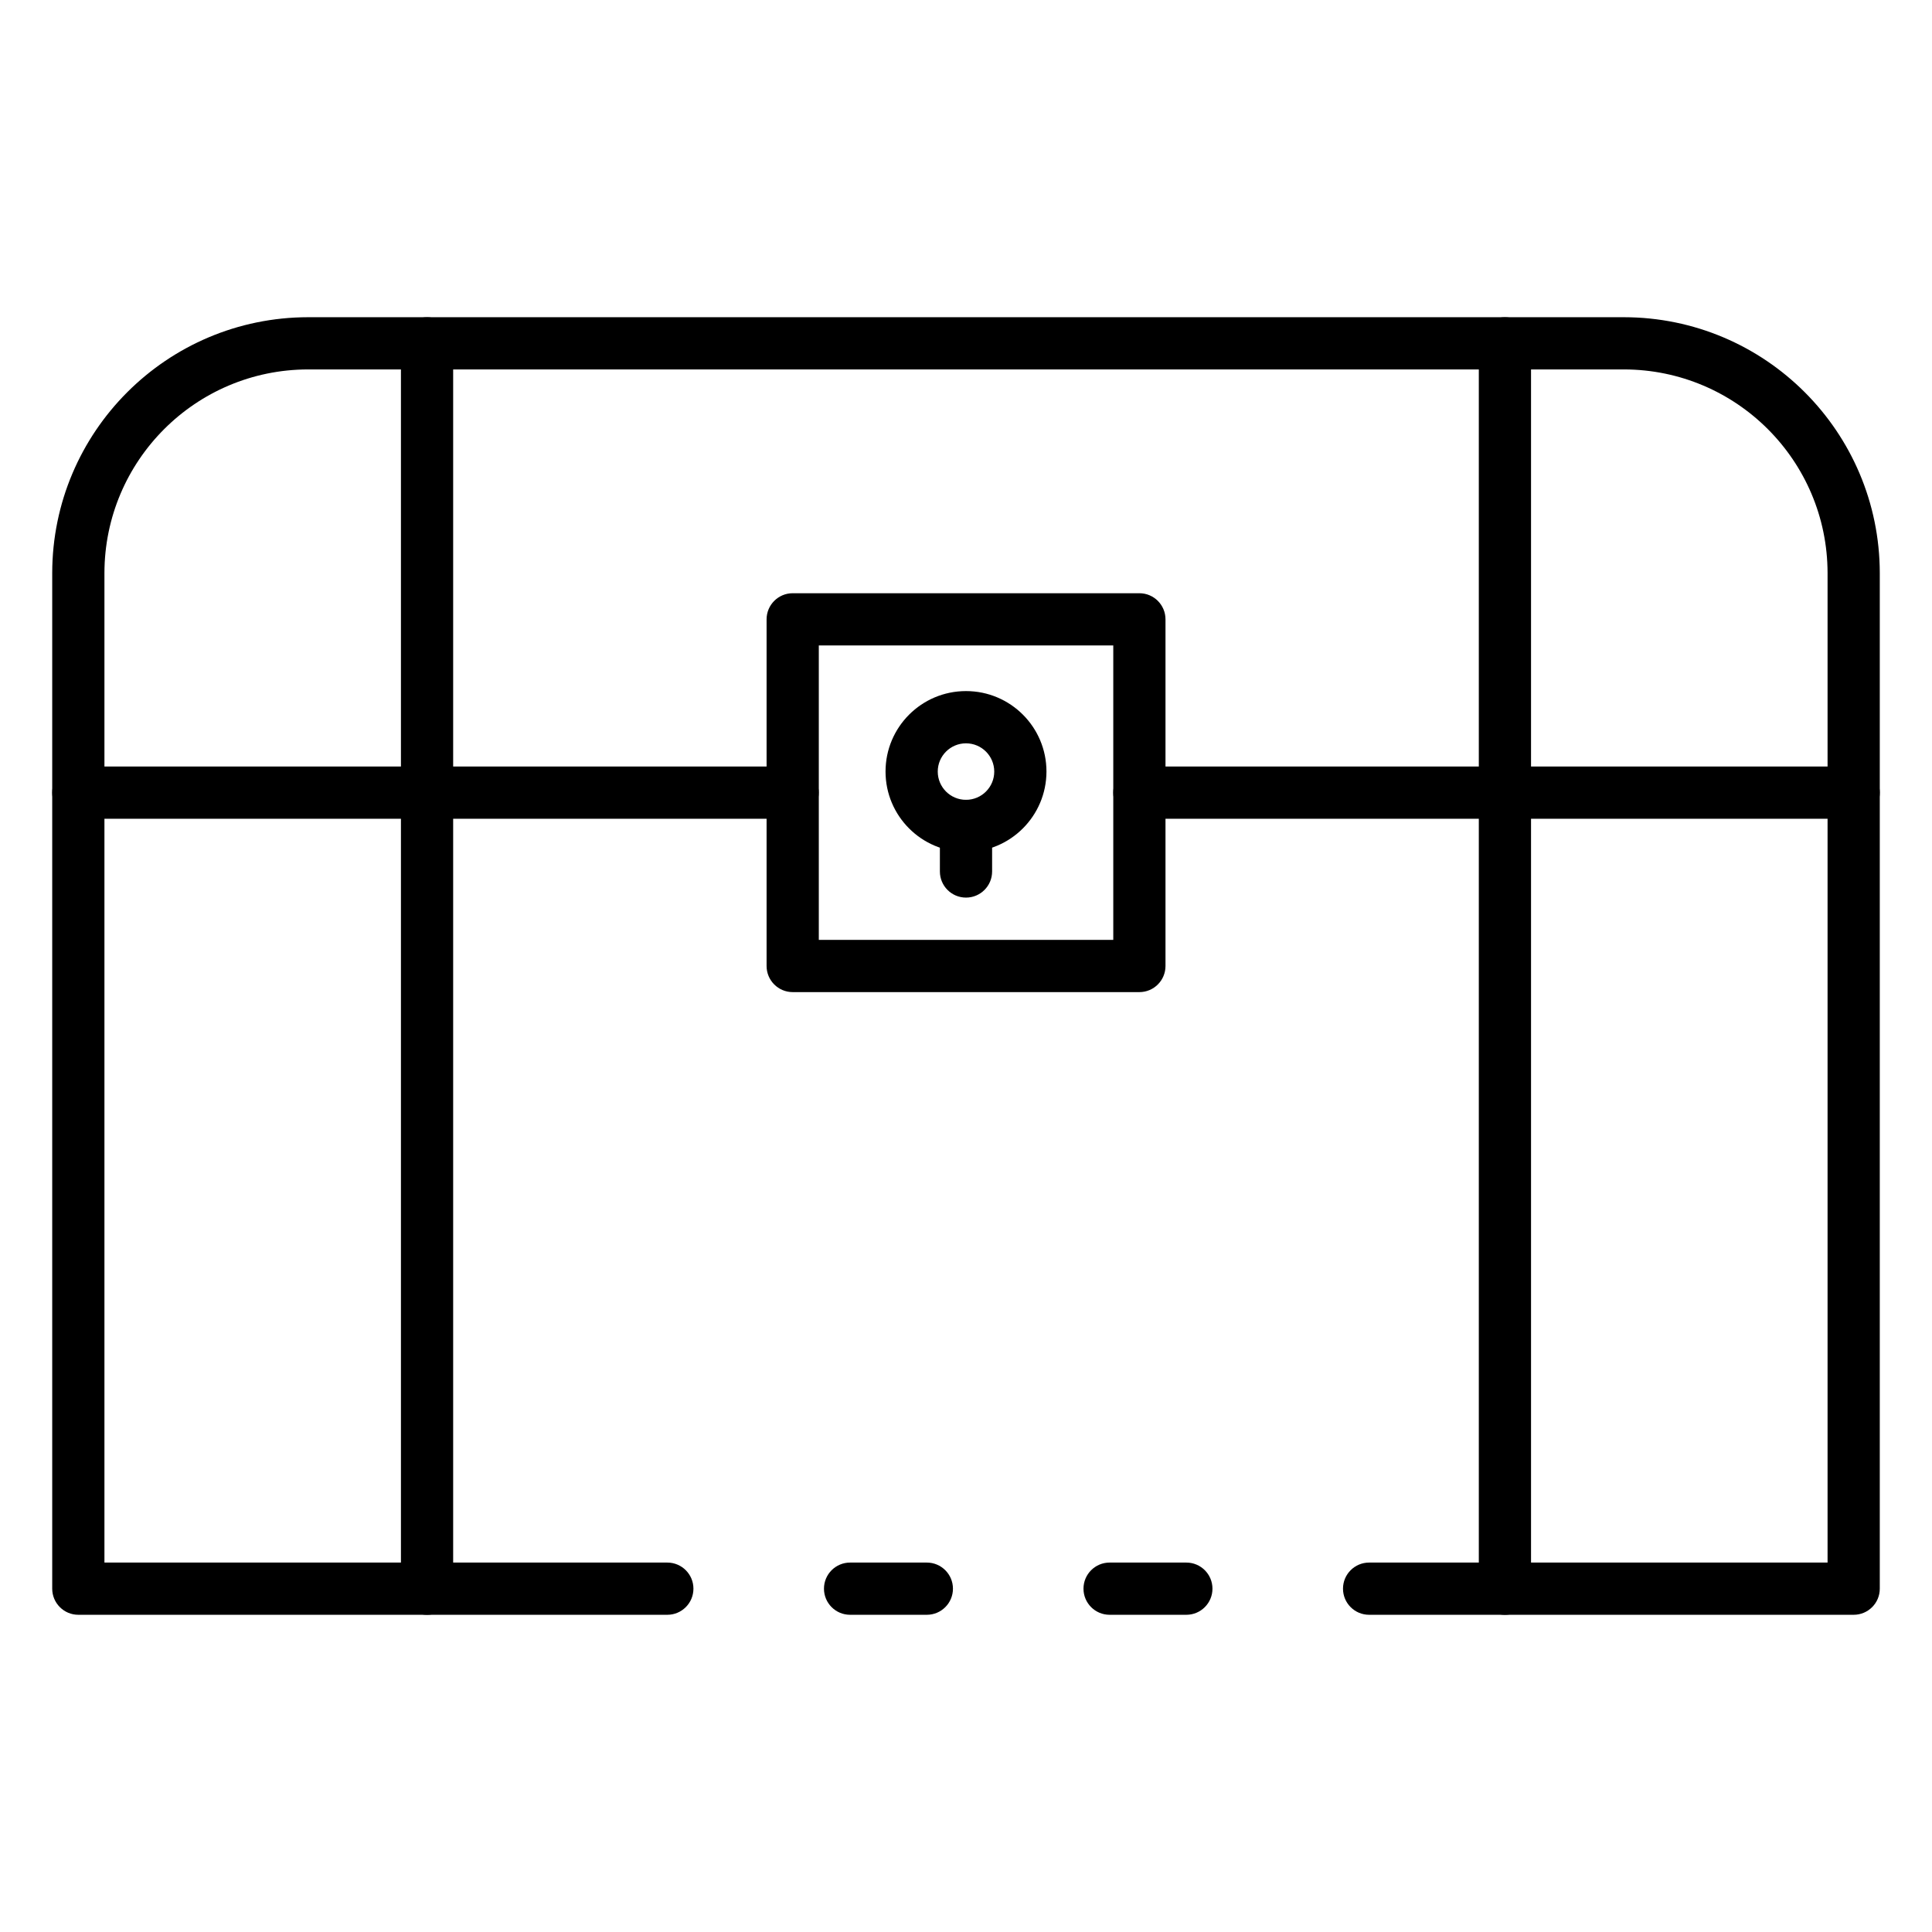
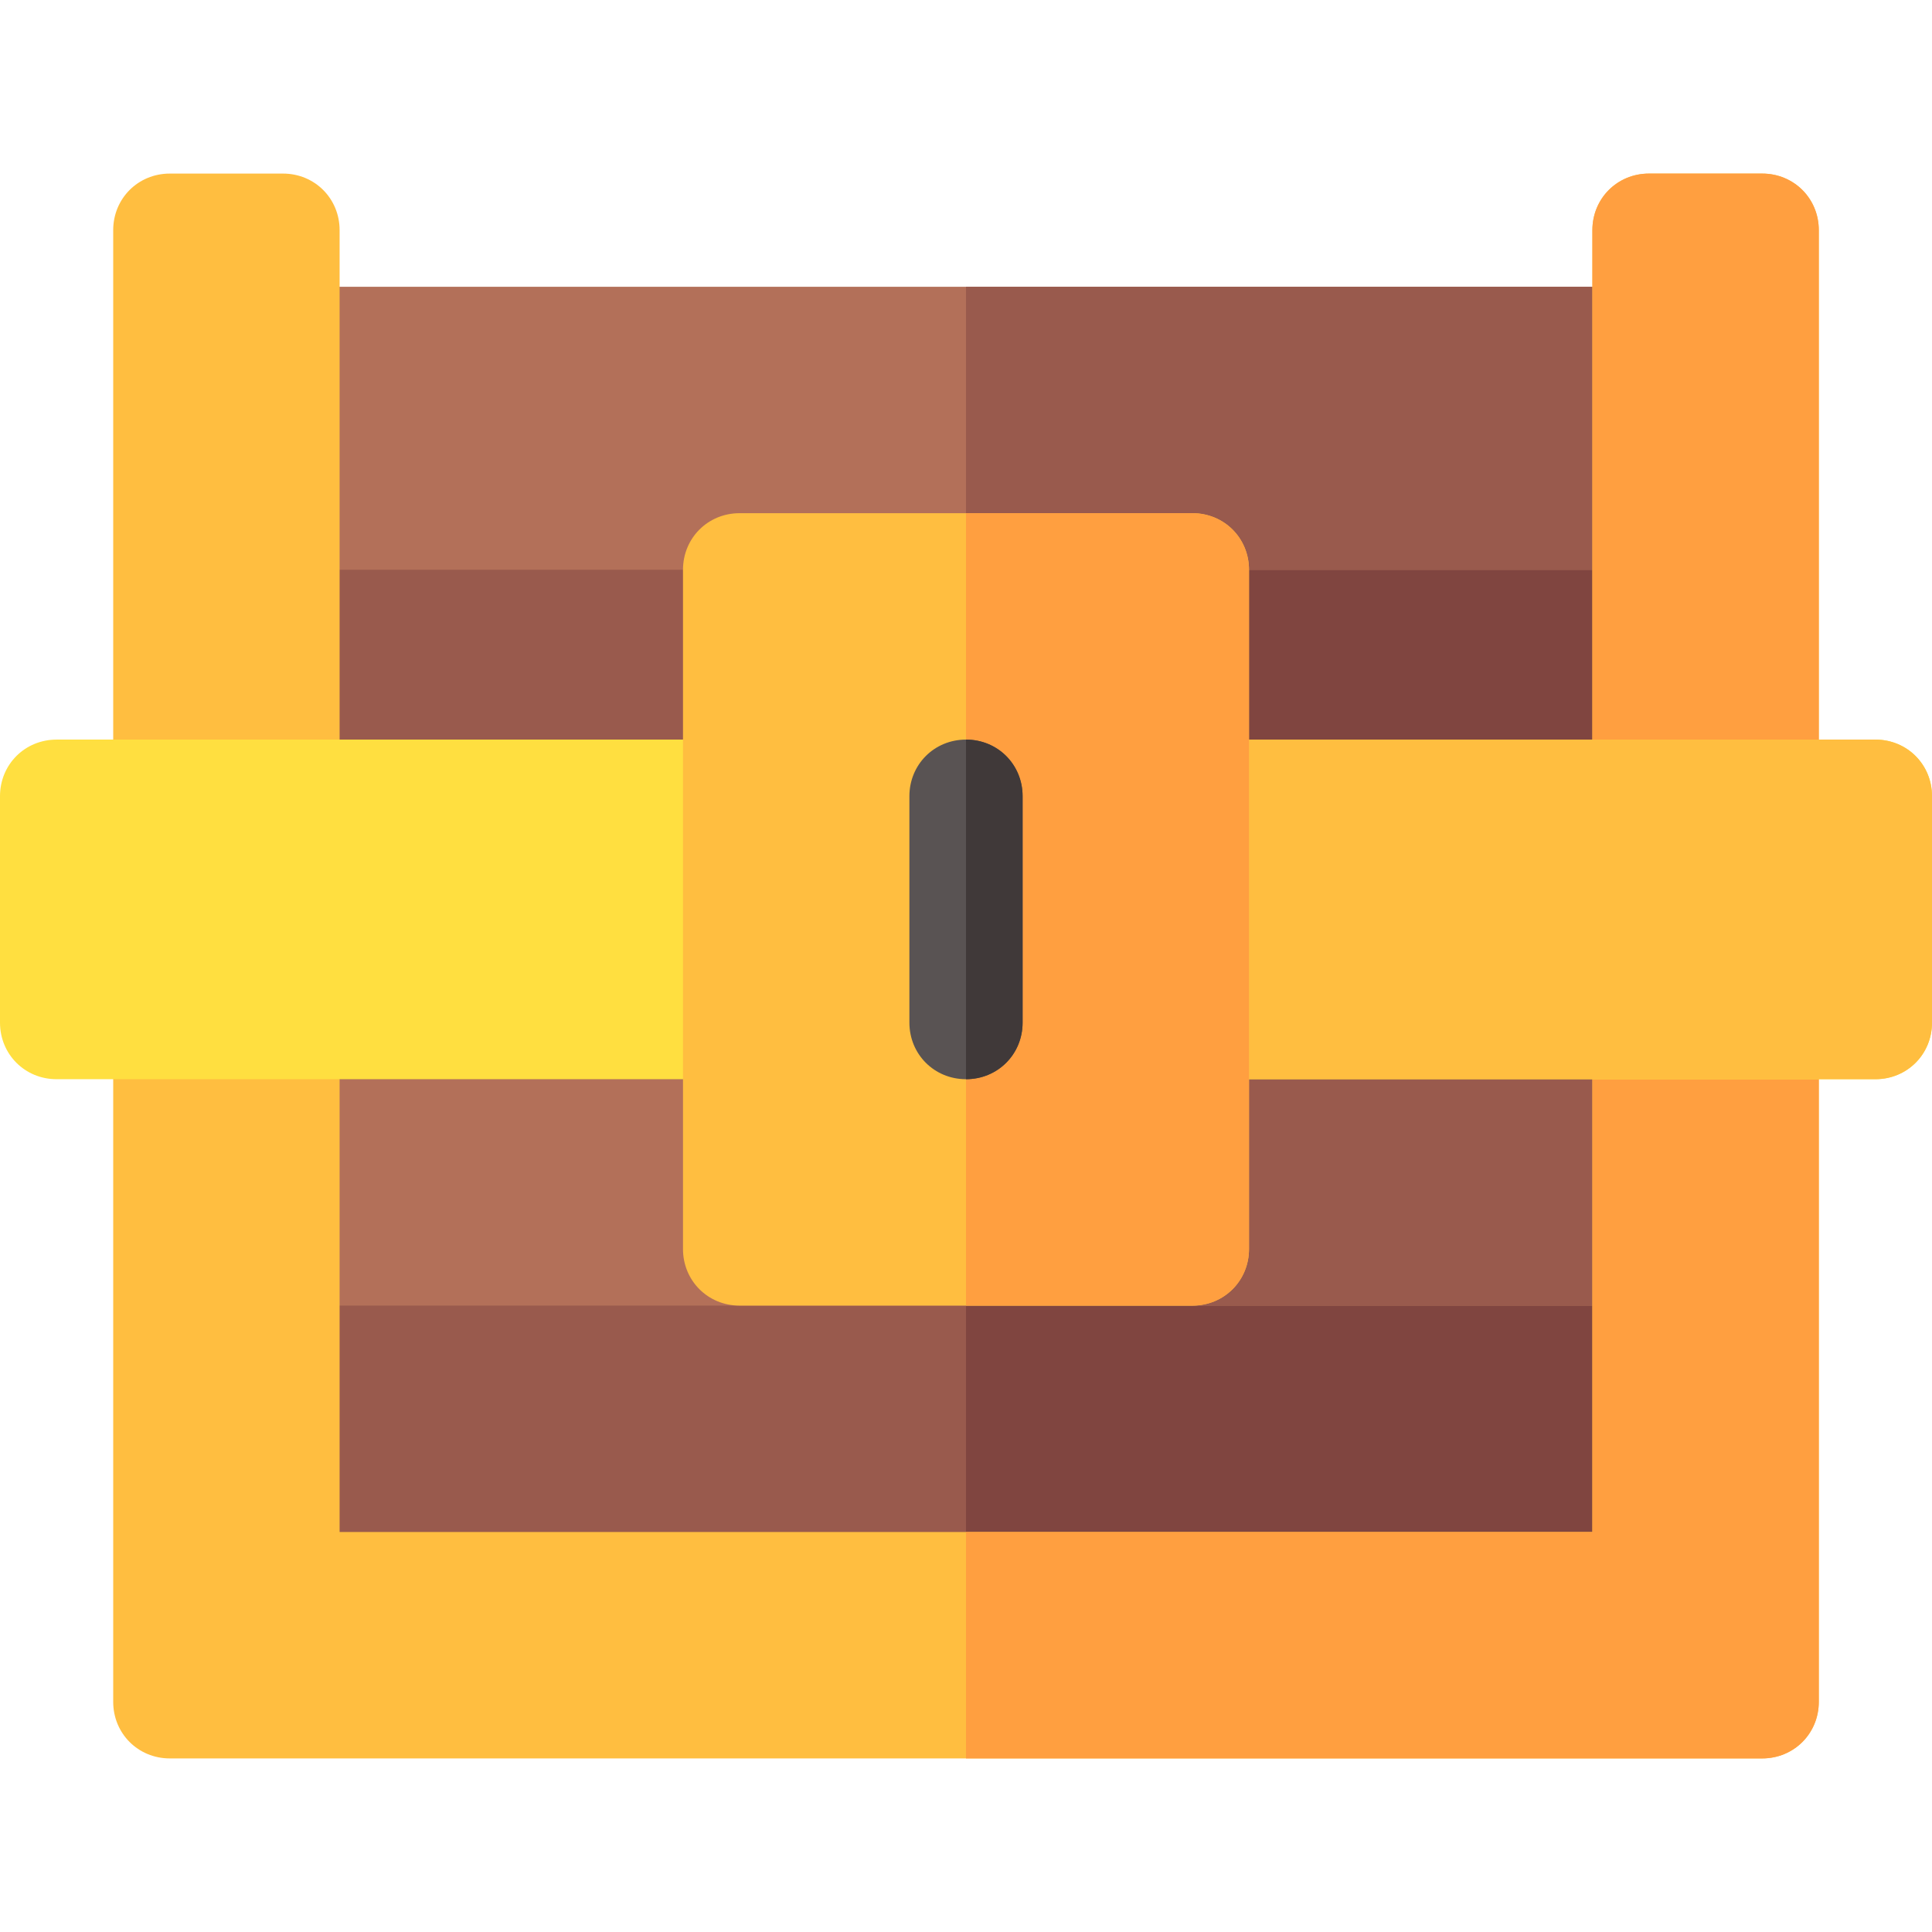
- <svg xmlns="http://www.w3.org/2000/svg" id="Icons" width="102.5" height="102.5" viewBox="0 0 74 74">
-   <path d="m35.5 61.85h-2.94a1 1 0 0 1 0-2h2.94a1 1 0 0 1 0 2z" />
-   <path d="m71 61.85h-18.56a1 1 0 0 1 0-2h17.56v-37.9a7.809 7.809 0 0 0 -7.8-7.8h-50.4a7.809 7.809 0 0 0 -7.8 7.8v37.9h21.56a1 1 0 0 1 0 2h-22.56a1 1 0 0 1 -1-1v-38.9a9.811 9.811 0 0 1 9.8-9.8h50.4a9.811 9.811 0 0 1 9.8 9.8v38.9a1 1 0 0 1 -1 1z" />
-   <path d="m45.44 61.85h-2.94a1 1 0 0 1 0-2h2.94a1 1 0 0 1 0 2z" />
-   <path d="m16.357 61.851a1 1 0 0 1 -1-1v-47.7a1 1 0 0 1 2 0v47.7a1 1 0 0 1 -1 1z" />
-   <path d="m57.642 61.851a1 1 0 0 1 -1-1v-47.7a1 1 0 1 1 2 0v47.7a1 1 0 0 1 -1 1z" />
-   <path d="m30.36 31.36h-27.36a1 1 0 0 1 0-2h27.36a1 1 0 0 1 0 2z" />
-   <path d="m71 31.36h-27.36a1 1 0 0 1 0-2h27.36a1 1 0 0 1 0 2z" />
-   <path d="m43.641 38h-13.279a1 1 0 0 1 -1-1v-13.278a1 1 0 0 1 1-1h13.279a1 1 0 0 1 1 1v13.278a1 1 0 0 1 -1 1zm-12.279-2h11.279v-11.278h-11.279z" />
-   <path d="m37 32.634a3.082 3.082 0 1 1 3.082-3.082 3.086 3.086 0 0 1 -3.082 3.082zm0-4.163a1.082 1.082 0 1 0 1.082 1.081 1.083 1.083 0 0 0 -1.082-1.081z" />
-   <path d="m37 34.38a1 1 0 0 1 -1-1v-1.746a1 1 0 1 1 2 0v1.746a1 1 0 0 1 -1 1z" />
+ <svg xmlns="http://www.w3.org/2000/svg" width="102.5" height="102.5" id="Capa_1" enable-background="new 0 0 512 512" viewBox="0 0 512 512">
+   <g>
+     <path d="m452 346v90h-392v-90l190.6-45 5.4 1.199z" fill="#995a4d" />
+     <path d="m256 302.199 196 43.801v90h-196z" fill="#804540" />
+     <path d="m60 256h392v90h-392z" fill="#b37059" />
+     <path d="m256 256h196v90h-196z" fill="#995a4d" />
+     <path d="m452 151v75h-392v-75l190.6-30 5.4.901z" fill="#995a4d" />
+     <path d="m452 151v75h-196v-104.099z" fill="#804540" />
+     <path d="m60 76h392v75h-392z" fill="#b37059" />
+     <path d="m256 76h196v75h-196z" fill="#995a4d" />
+     <g>
+       <path d="m467 46h-30c-8.401 0-15 6.599-15 15v345h-332v-345c0-8.401-6.599-15-15-15h-30c-8.401 0-15 6.599-15 15v390c0 8.401 6.599 15 15 15h422c8.401 0 15-6.599 15-15v-390c0-8.401-6.599-15-15-15z" fill="#ffbe40" />
+     </g>
+     <path d="m482 61v390c0 8.401-6.599 15-15 15h-211v-60h166v-345c0-8.401 6.599-15 15-15h30c8.401 0 15 6.599 15 15z" fill="#ff9f40" />
+     <g>
+       <path d="m497 196h-482c-8.401 0-15 6.599-15 15v60c0 8.401 6.599 15 15 15h482c8.401 0 15-6.599 15-15v-60c0-8.401-6.599-15-15-15z" fill="#ffdf40" />
+     </g>
+     <path d="m512 211v60c0 8.401-6.599 15-15 15h-241v-90h241c8.401 0 15 6.599 15 15z" fill="#ffbe40" />
+     <g>
+       <path d="m316 136h-120c-8.401 0-15 6.599-15 15v180c0 8.401 6.599 15 15 15h120c8.401 0 15-6.599 15-15v-180c0-8.401-6.599-15-15-15z" fill="#ffbe40" />
+     </g>
+     <path d="m331 151v180c0 8.401-6.599 15-15 15h-60v-210h60c8.401 0 15 6.599 15 15z" fill="#ff9f40" />
+     <g>
+       <g>
+         <path d="m271 211v60c0 8.401-6.599 15-15 15s-15-6.599-15-15v-60c0-8.401 6.599-15 15-15s15 6.599 15 15z" fill="#595353" />
+       </g>
+     </g>
+     <path d="m256 286v-90c8.401 0 15 6.599 15 15v60c0 8.401-6.599 15-15 15z" fill="#403939" />
+   </g>
</svg>
